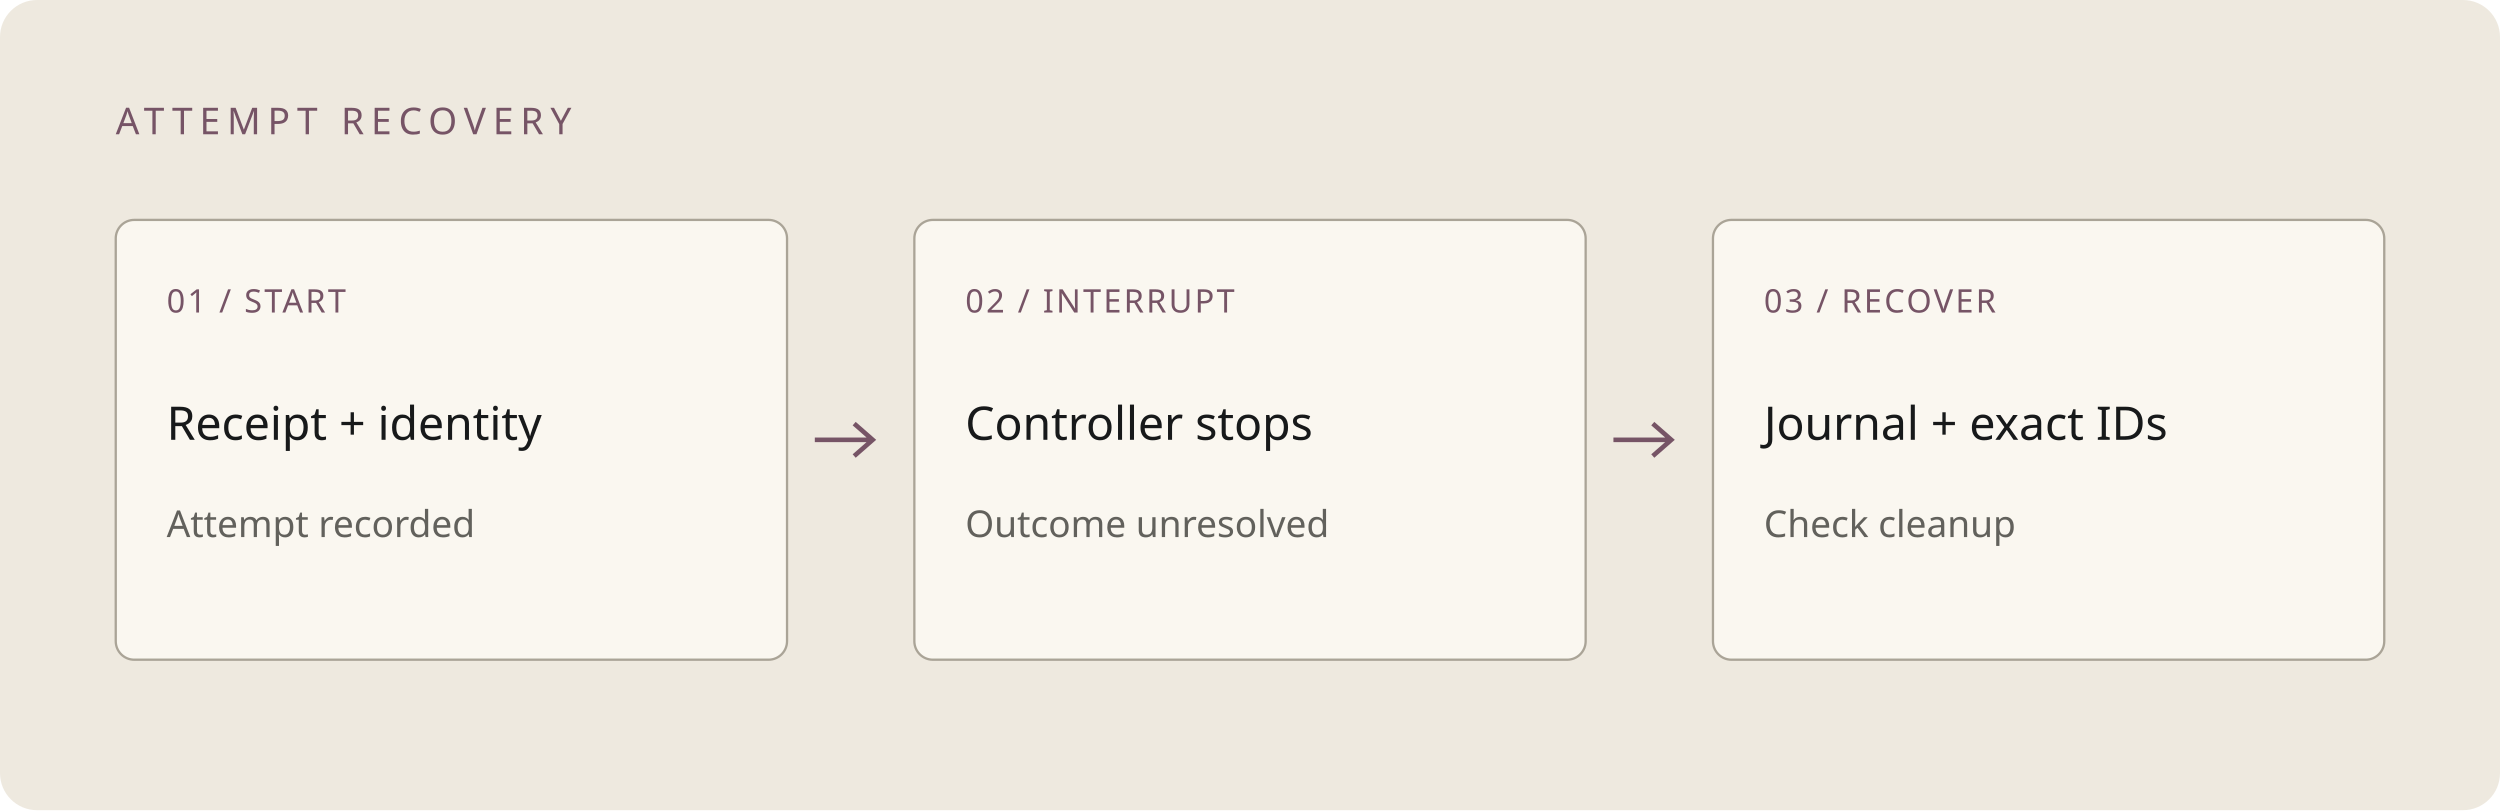
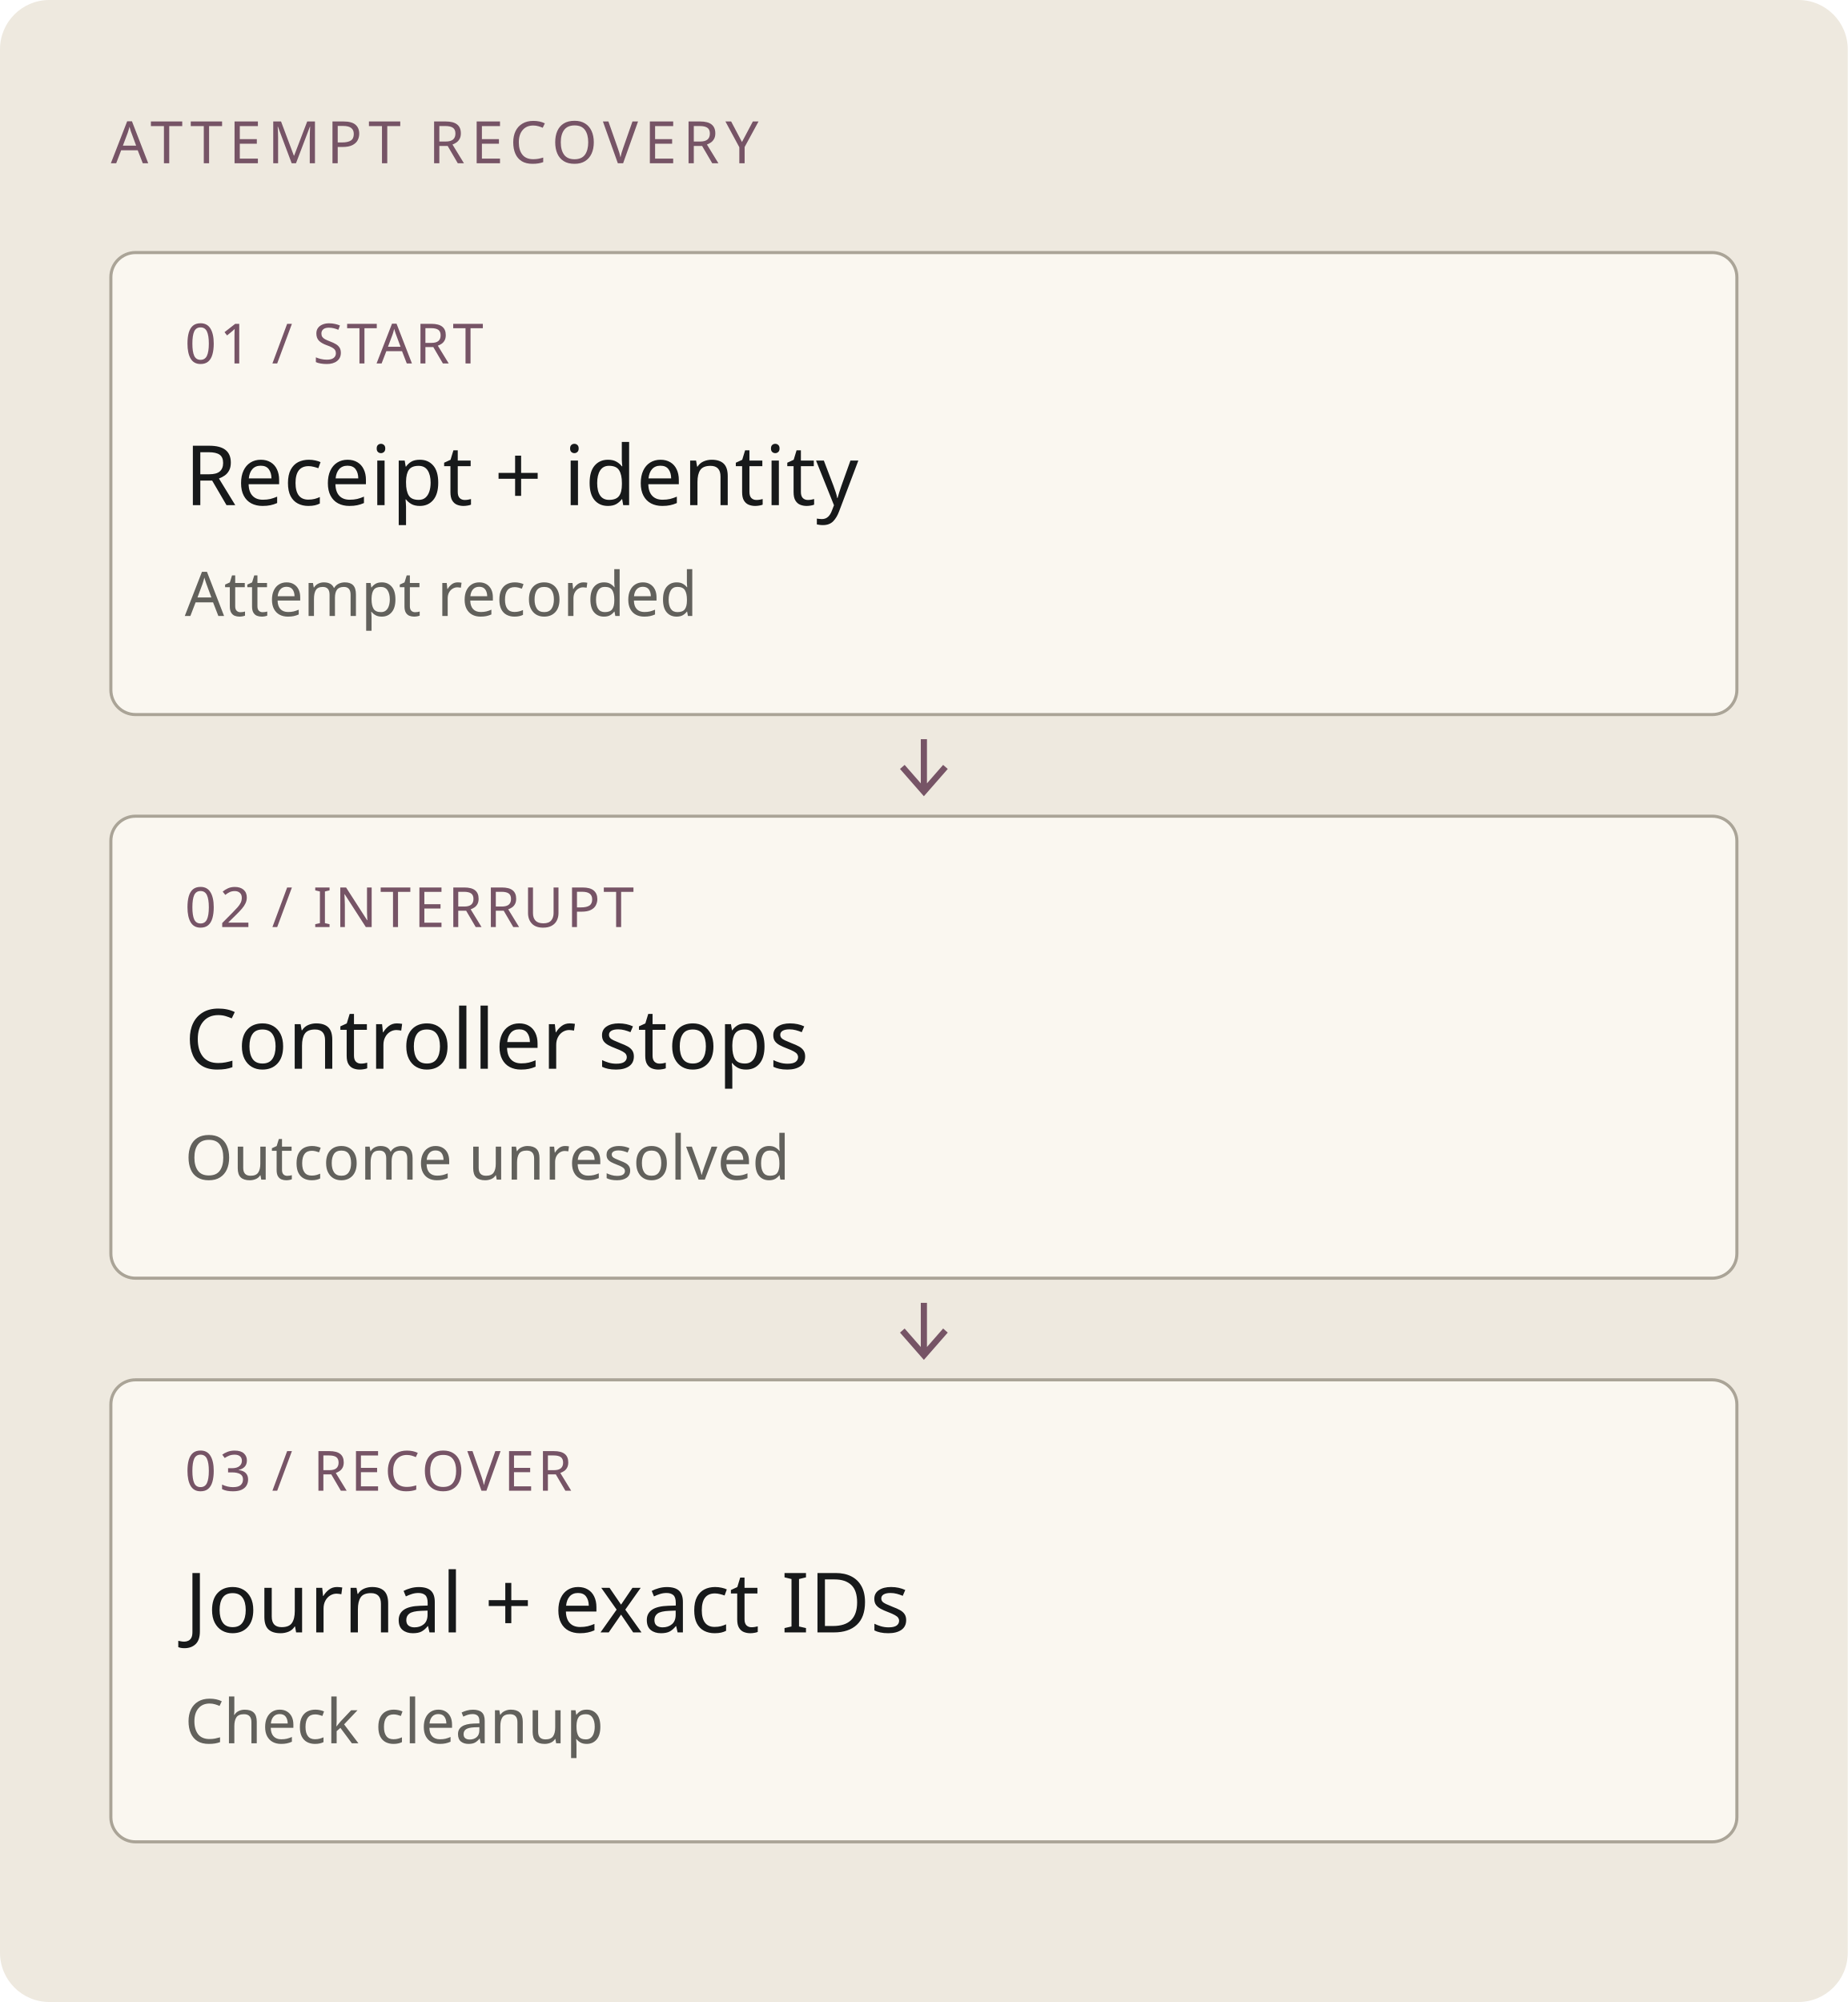
- <svg xmlns="http://www.w3.org/2000/svg" viewBox="0 0 1080 350" role="img" aria-label="ATTEMPT RECOVERY">
-   <rect width="1080" height="350" rx="16" fill="#eee9df" />
-   <text x="50" y="58" fill="#765466" font-family="sans-serif" font-size="16" letter-spacing="3">ATTEMPT RECOVERY</text>
-   <rect x="50" y="95" width="290" height="190" rx="8" fill="#faf7f0" stroke="#aaa497" />
-   <text x="72" y="135" fill="#765466" font-family="sans-serif" font-size="14" letter-spacing="1">01 / START</text>
-   <text x="72" y="190" fill="#17191a" font-family="sans-serif" font-size="20">Receipt + identity</text>
-   <text x="72" y="232" fill="#62615c" font-family="sans-serif" font-size="16">Attempt recorded</text>
-   <path d="M352 190 h25 m-8 -7 8 7 -8 7" fill="none" stroke="#765466" stroke-width="2" />
-   <rect x="395" y="95" width="290" height="190" rx="8" fill="#faf7f0" stroke="#aaa497" />
-   <text x="417" y="135" fill="#765466" font-family="sans-serif" font-size="14" letter-spacing="1">02 / INTERRUPT</text>
-   <text x="417" y="190" fill="#17191a" font-family="sans-serif" font-size="20">Controller stops</text>
-   <text x="417" y="232" fill="#62615c" font-family="sans-serif" font-size="16">Outcome unresolved</text>
-   <path d="M697 190 h25 m-8 -7 8 7 -8 7" fill="none" stroke="#765466" stroke-width="2" />
-   <rect x="740" y="95" width="290" height="190" rx="8" fill="#faf7f0" stroke="#aaa497" />
-   <text x="762" y="135" fill="#765466" font-family="sans-serif" font-size="14" letter-spacing="1">03 / RECOVER</text>
-   <text x="762" y="190" fill="#17191a" font-family="sans-serif" font-size="20">Journal + exact IDs</text>
-   <text x="762" y="232" fill="#62615c" font-family="sans-serif" font-size="16">Check cleanup</text>
+ <svg xmlns="http://www.w3.org/2000/svg" viewBox="0 0 600 650" role="img" aria-label="ATTEMPT RECOVERY">
+   <rect width="600" height="650" rx="16" fill="#eee9df" />
+   <text x="36" y="53" fill="#765466" font-family="sans-serif" font-size="19" letter-spacing="2">ATTEMPT RECOVERY</text>
+   <rect x="36" y="82" width="528" height="150" rx="8" fill="#faf7f0" stroke="#aaa497" />
+   <text x="60" y="118" fill="#765466" font-family="sans-serif" font-size="18" letter-spacing="1">01 / START</text>
+   <text x="60" y="164" fill="#17191a" font-family="sans-serif" font-size="27">Receipt + identity</text>
+   <text x="60" y="200" fill="#62615c" font-family="sans-serif" font-size="20">Attempt recorded</text>
+   <path d="M300 240 v17 m-7 -8 7 8 7 -8" fill="none" stroke="#765466" stroke-width="2" />
+   <rect x="36" y="265" width="528" height="150" rx="8" fill="#faf7f0" stroke="#aaa497" />
+   <text x="60" y="301" fill="#765466" font-family="sans-serif" font-size="18" letter-spacing="1">02 / INTERRUPT</text>
+   <text x="60" y="347" fill="#17191a" font-family="sans-serif" font-size="27">Controller stops</text>
+   <text x="60" y="383" fill="#62615c" font-family="sans-serif" font-size="20">Outcome unresolved</text>
+   <path d="M300 423 v17 m-7 -8 7 8 7 -8" fill="none" stroke="#765466" stroke-width="2" />
+   <rect x="36" y="448" width="528" height="150" rx="8" fill="#faf7f0" stroke="#aaa497" />
+   <text x="60" y="484" fill="#765466" font-family="sans-serif" font-size="18" letter-spacing="1">03 / RECOVER</text>
+   <text x="60" y="530" fill="#17191a" font-family="sans-serif" font-size="27">Journal + exact IDs</text>
+   <text x="60" y="566" fill="#62615c" font-family="sans-serif" font-size="20">Check cleanup</text>
</svg>
